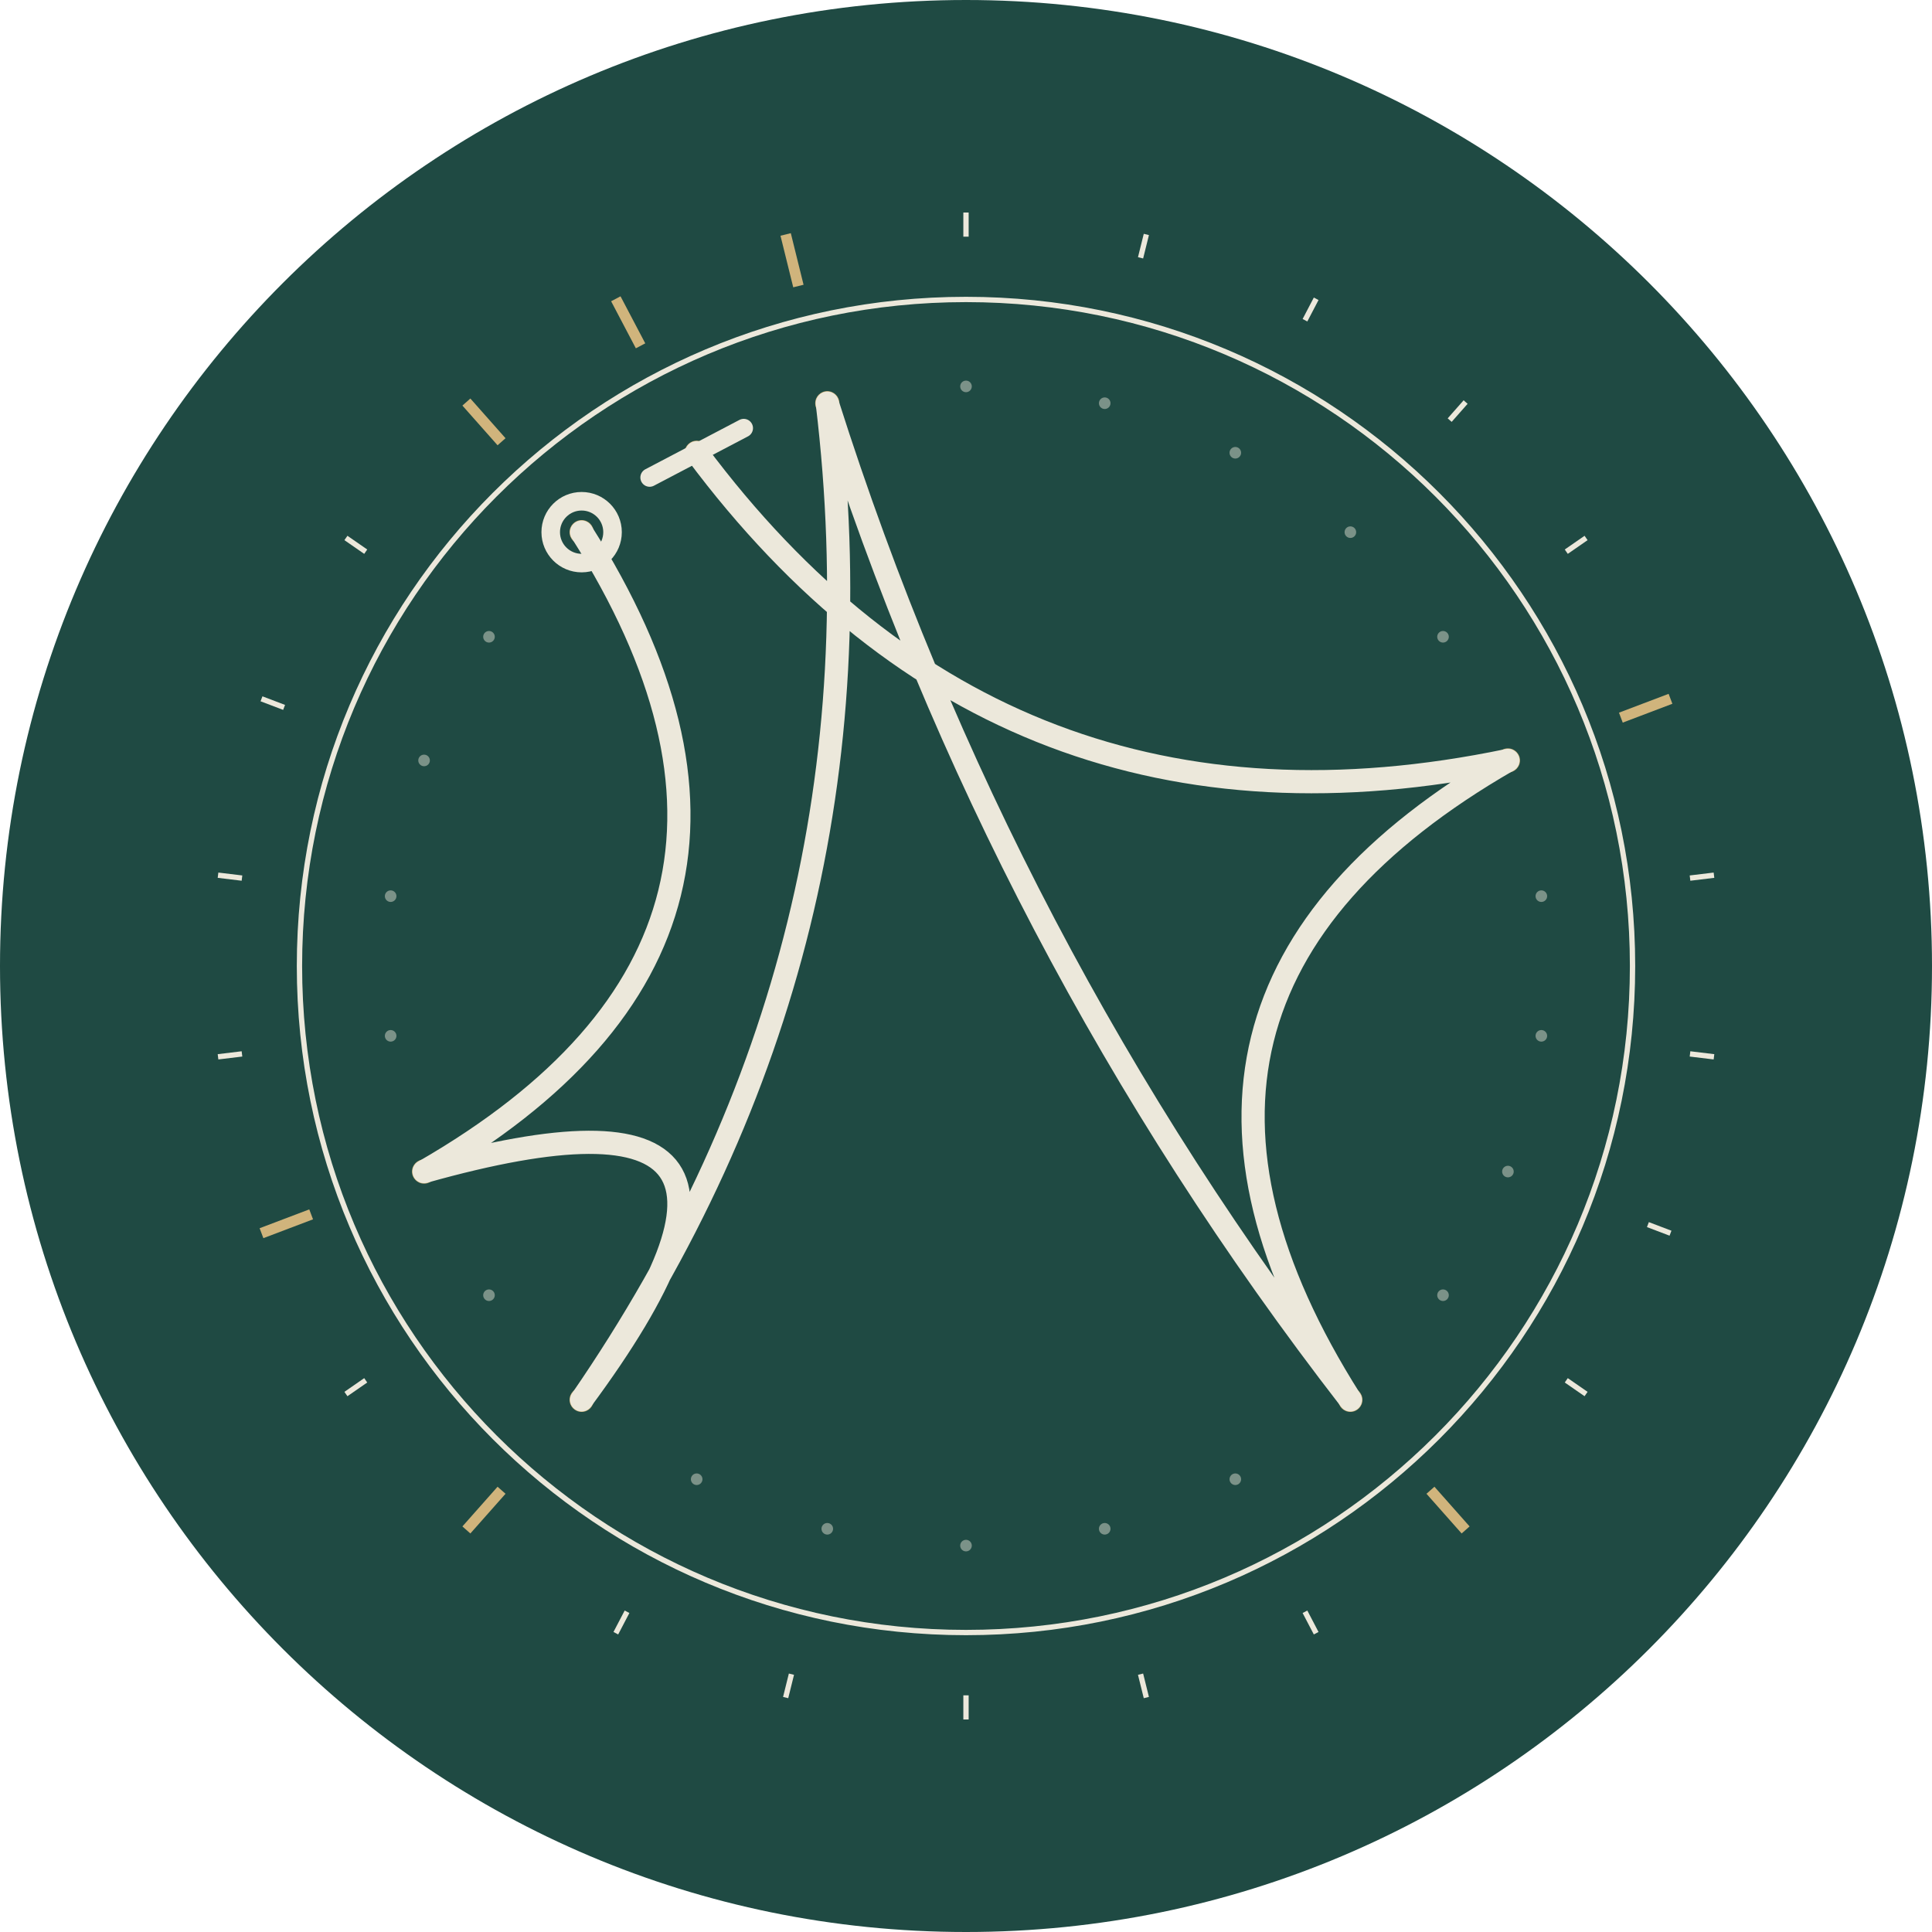
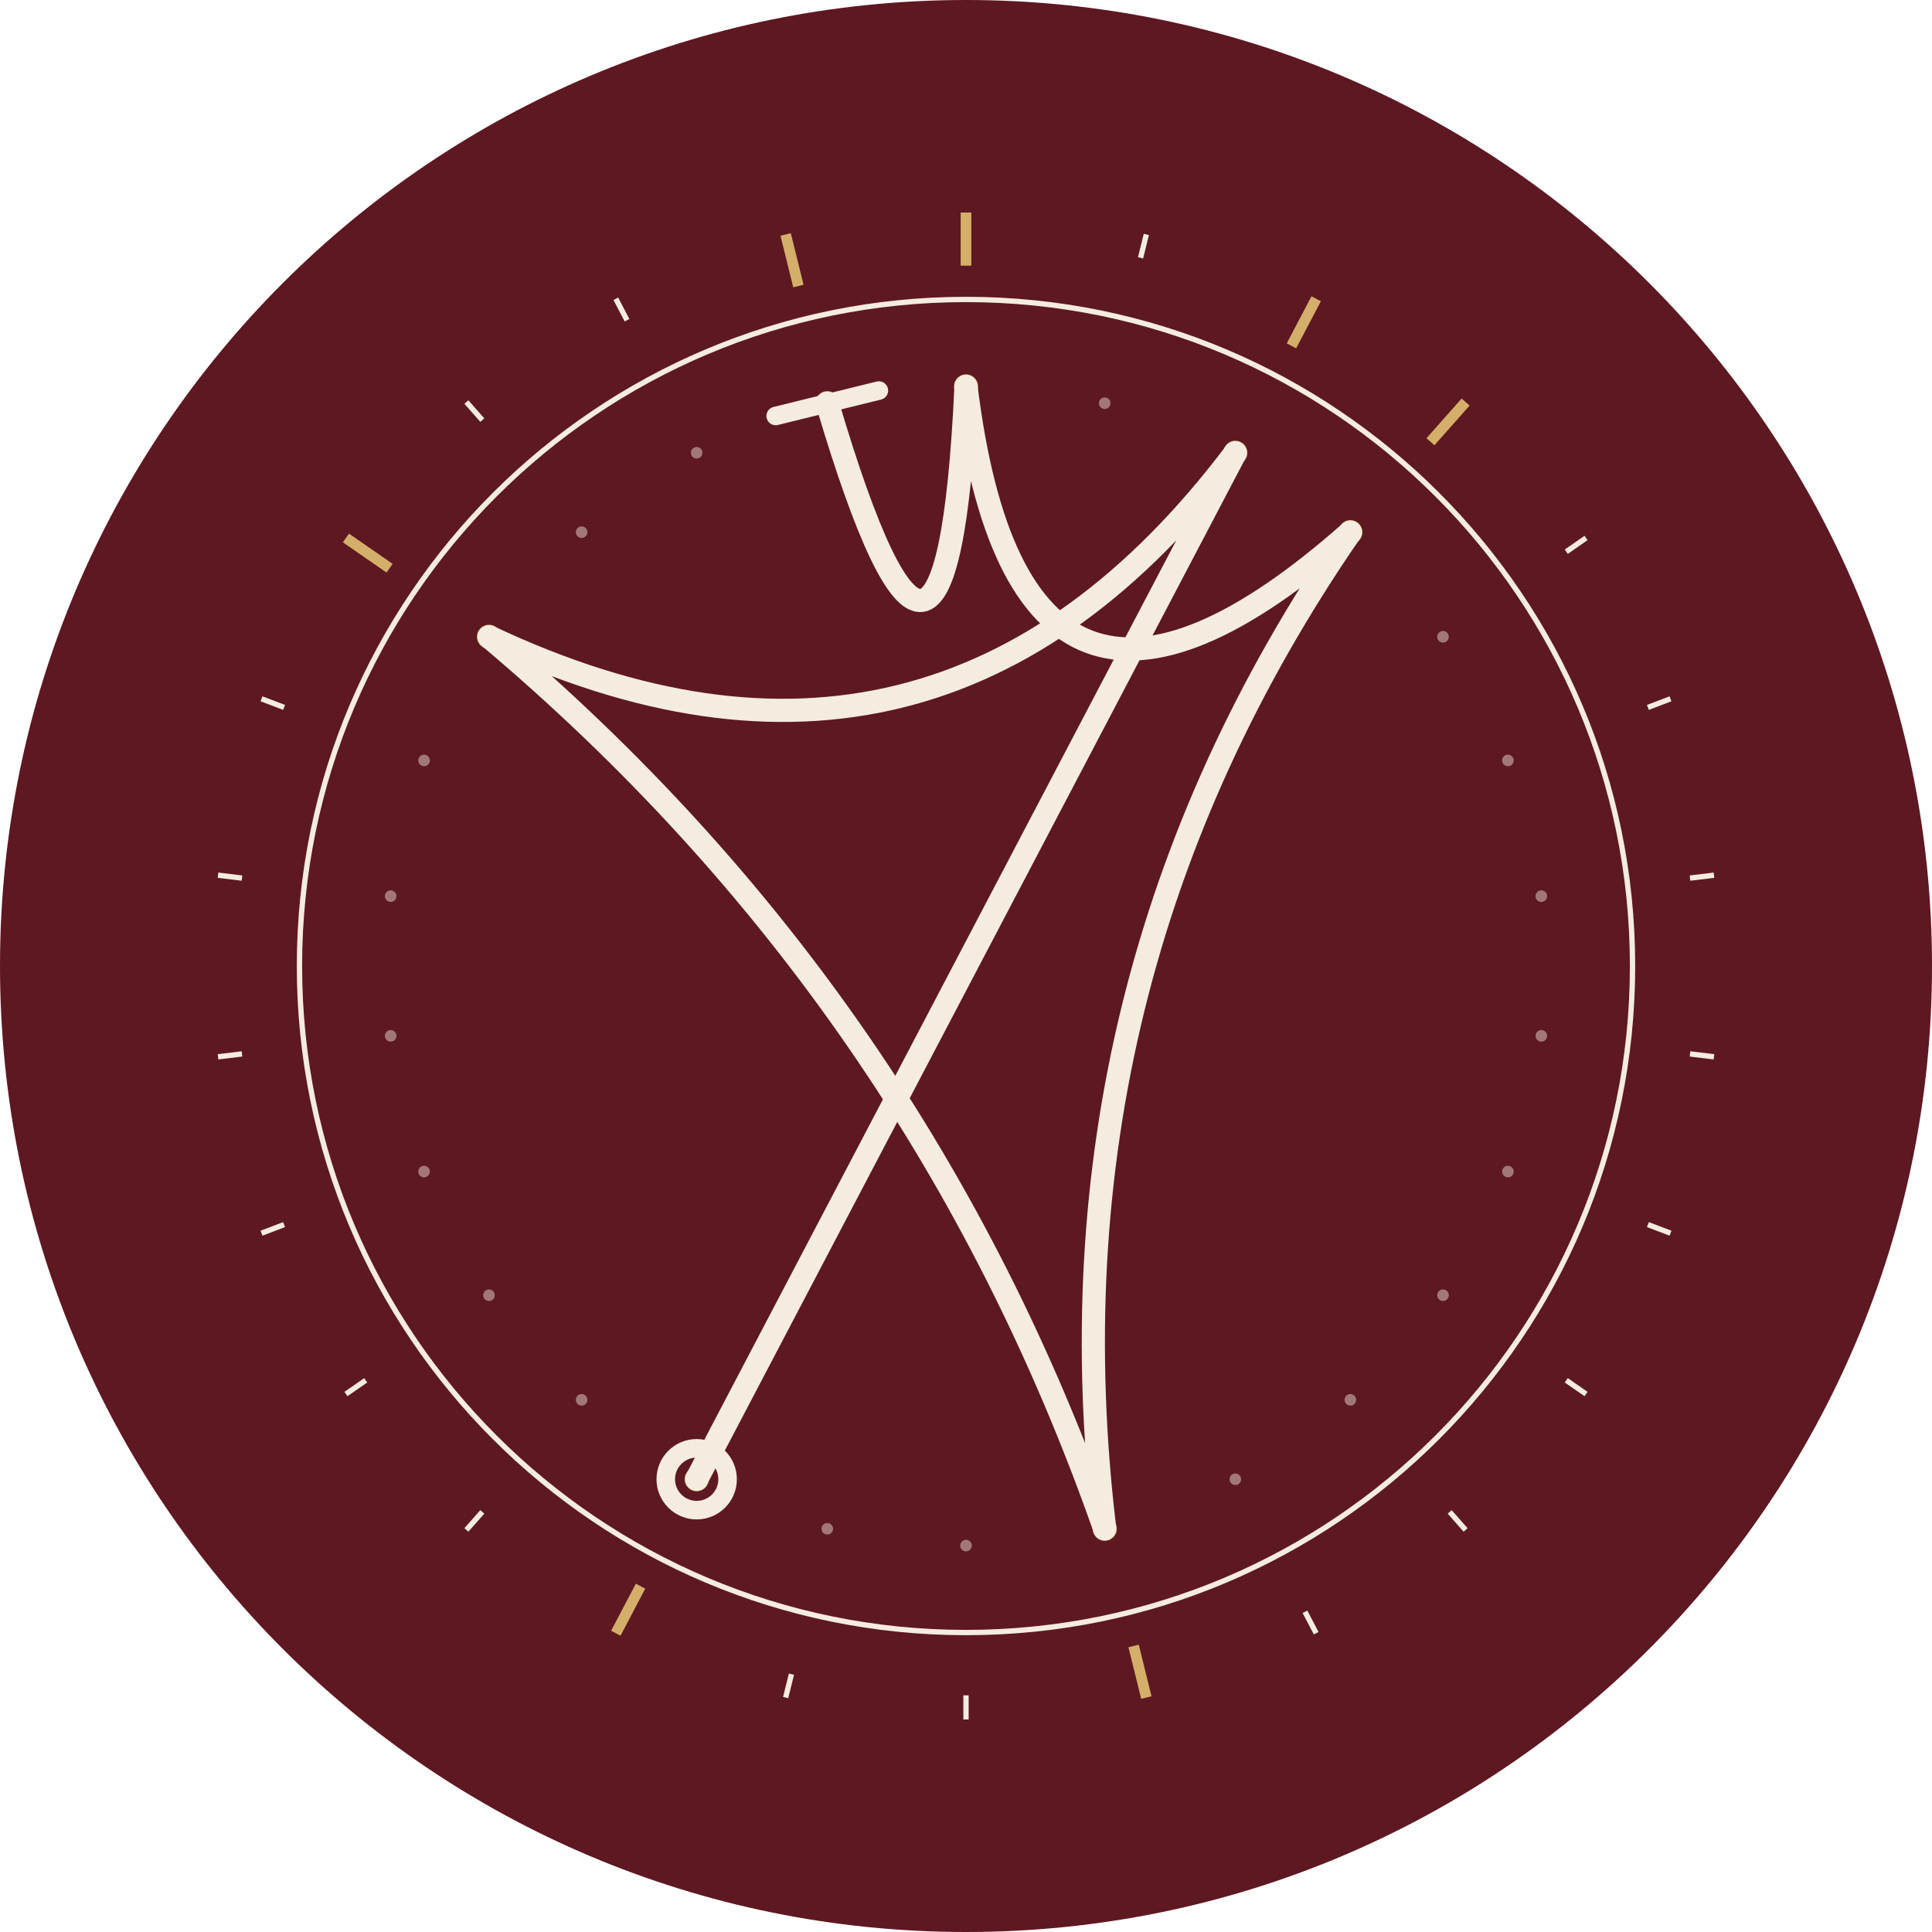
- <svg xmlns="http://www.w3.org/2000/svg" viewBox="-100 -100 200 200" role="img" aria-label="VESHIRO house seal">
-   <circle cx="0" cy="0" r="100" fill="#1F4A43" />
-   <line x1="0" y1="-75.5" x2="0" y2="-78" stroke="#ECE8DB" stroke-width="0.55" />
-   <line x1="35.09" y1="66.85" x2="36.25" y2="69.07" stroke="#ECE8DB" stroke-width="0.55" />
-   <line x1="-62.14" y1="-42.89" x2="-64.19" y2="-44.31" stroke="#ECE8DB" stroke-width="0.55" />
-   <line x1="74.95" y1="9.1" x2="77.43" y2="9.4" stroke="#ECE8DB" stroke-width="0.55" />
-   <line x1="-67.79" y1="25.71" x2="-72.93" y2="27.66" stroke="#D0B47C" stroke-width="1.1" />
-   <line x1="50.07" y1="-56.51" x2="51.72" y2="-58.38" stroke="#ECE8DB" stroke-width="0.55" />
-   <line x1="-18.07" y1="73.31" x2="-18.67" y2="75.73" stroke="#ECE8DB" stroke-width="0.55" />
-   <line x1="-17.35" y1="-70.39" x2="-18.67" y2="-75.73" stroke="#D0B47C" stroke-width="1.1" />
-   <line x1="48.08" y1="54.27" x2="51.72" y2="58.38" stroke="#D0B47C" stroke-width="1.1" />
-   <line x1="-70.59" y1="-26.77" x2="-72.93" y2="-27.66" stroke="#ECE8DB" stroke-width="0.55" />
-   <line x1="74.95" y1="-9.1" x2="77.43" y2="-9.4" stroke="#ECE8DB" stroke-width="0.55" />
-   <line x1="-62.14" y1="42.89" x2="-64.19" y2="44.31" stroke="#ECE8DB" stroke-width="0.55" />
-   <line x1="35.09" y1="-66.85" x2="36.25" y2="-69.07" stroke="#ECE8DB" stroke-width="0.55" />
-   <line x1="0" y1="75.5" x2="0" y2="78" stroke="#ECE8DB" stroke-width="0.55" />
-   <line x1="-33.69" y1="-64.2" x2="-36.25" y2="-69.07" stroke="#D0B47C" stroke-width="1.1" />
-   <line x1="62.14" y1="42.89" x2="64.19" y2="44.31" stroke="#ECE8DB" stroke-width="0.55" />
-   <line x1="-74.95" y1="-9.1" x2="-77.43" y2="-9.4" stroke="#ECE8DB" stroke-width="0.55" />
-   <line x1="67.79" y1="-25.71" x2="72.93" y2="-27.66" stroke="#D0B47C" stroke-width="1.1" />
-   <line x1="-48.08" y1="54.27" x2="-51.72" y2="58.38" stroke="#D0B47C" stroke-width="1.1" />
-   <line x1="18.07" y1="-73.31" x2="18.67" y2="-75.73" stroke="#ECE8DB" stroke-width="0.55" />
-   <line x1="18.07" y1="73.31" x2="18.67" y2="75.73" stroke="#ECE8DB" stroke-width="0.55" />
-   <line x1="-48.08" y1="-54.27" x2="-51.72" y2="-58.38" stroke="#D0B47C" stroke-width="1.1" />
-   <line x1="70.59" y1="26.77" x2="72.93" y2="27.66" stroke="#ECE8DB" stroke-width="0.55" />
-   <line x1="-74.95" y1="9.1" x2="-77.43" y2="9.4" stroke="#ECE8DB" stroke-width="0.55" />
-   <line x1="62.14" y1="-42.89" x2="64.19" y2="-44.31" stroke="#ECE8DB" stroke-width="0.55" />
-   <line x1="-35.09" y1="66.85" x2="-36.25" y2="69.07" stroke="#ECE8DB" stroke-width="0.55" />
-   <circle cx="0" cy="0" r="69" fill="none" stroke="#ECE8DB" stroke-width="0.55" />
-   <circle cx="0" cy="-60" r="0.6" fill="#ECE8DB" opacity="0.45" />
-   <circle cx="27.88" cy="53.13" r="0.6" fill="#ECE8DB" opacity="0.45" />
-   <circle cx="-49.38" cy="-34.08" r="0.6" fill="#ECE8DB" opacity="0.45" />
-   <circle cx="59.56" cy="7.23" r="0.6" fill="#ECE8DB" opacity="0.45" />
-   <circle cx="-56.1" cy="21.28" r="1.25" fill="#D0B47C" opacity="1" />
-   <circle cx="39.79" cy="-44.91" r="0.6" fill="#ECE8DB" opacity="0.45" />
-   <circle cx="-14.36" cy="58.26" r="0.6" fill="#ECE8DB" opacity="0.45" />
-   <circle cx="-14.36" cy="-58.26" r="1.25" fill="#D0B47C" opacity="1" />
-   <circle cx="39.79" cy="44.91" r="1.25" fill="#D0B47C" opacity="1" />
-   <circle cx="-56.1" cy="-21.28" r="0.6" fill="#ECE8DB" opacity="0.45" />
-   <circle cx="59.56" cy="-7.23" r="0.6" fill="#ECE8DB" opacity="0.45" />
-   <circle cx="-49.38" cy="34.08" r="0.6" fill="#ECE8DB" opacity="0.45" />
-   <circle cx="27.88" cy="-53.13" r="0.6" fill="#ECE8DB" opacity="0.45" />
-   <circle cx="0" cy="60" r="0.6" fill="#ECE8DB" opacity="0.45" />
-   <circle cx="-27.88" cy="-53.13" r="1.25" fill="#D0B47C" opacity="1" />
-   <circle cx="49.38" cy="34.08" r="0.6" fill="#ECE8DB" opacity="0.45" />
-   <circle cx="-59.56" cy="-7.23" r="0.6" fill="#ECE8DB" opacity="0.45" />
-   <circle cx="56.1" cy="-21.28" r="1.25" fill="#D0B47C" opacity="1" />
-   <circle cx="-39.79" cy="44.91" r="1.25" fill="#D0B47C" opacity="1" />
-   <circle cx="14.36" cy="-58.26" r="0.6" fill="#ECE8DB" opacity="0.45" />
-   <circle cx="14.36" cy="58.26" r="0.6" fill="#ECE8DB" opacity="0.45" />
-   <circle cx="-39.79" cy="-44.91" r="1.25" fill="#D0B47C" opacity="1" />
-   <circle cx="56.1" cy="21.28" r="0.6" fill="#ECE8DB" opacity="0.45" />
-   <circle cx="-59.56" cy="7.23" r="0.6" fill="#ECE8DB" opacity="0.45" />
-   <circle cx="49.38" cy="-34.08" r="0.6" fill="#ECE8DB" opacity="0.45" />
-   <circle cx="-27.88" cy="53.13" r="0.6" fill="#ECE8DB" opacity="0.45" />
-   <path class="vs-name" d="M-39.79 -44.91 Q-13.42 -3.31 -56.1 21.28 Q-13.42 9.27 -39.79 44.91 Q-7.58 -1.87 -14.36 -58.26 Q3.56 -1.87 39.79 44.91 Q13.42 3.31 56.1 -21.28 Q3.95 -10.42 -27.88 -53.13" fill="none" stroke="#ECE8DB" stroke-width="2.4" stroke-linecap="round" stroke-linejoin="round" pathLength="1" />
+ <svg xmlns="http://www.w3.org/2000/svg" viewBox="-100 -100 200 200" role="img" aria-label="RESYTAL house seal">
+   <circle cx="0" cy="0" r="100" fill="#5E1822" />
+   <line x1="0" y1="-72.5" x2="0" y2="-78" stroke="#D4AF6A" stroke-width="1.1" />
+   <line x1="74.95" y1="9.1" x2="77.43" y2="9.4" stroke="#F4ECDF" stroke-width="0.55" />
+   <line x1="-18.07" y1="73.31" x2="-18.67" y2="75.73" stroke="#F4ECDF" stroke-width="0.55" />
+   <line x1="-70.59" y1="-26.77" x2="-72.93" y2="-27.66" stroke="#F4ECDF" stroke-width="0.55" />
+   <line x1="33.69" y1="-64.2" x2="36.25" y2="-69.07" stroke="#D4AF6A" stroke-width="1.1" />
+   <line x1="62.14" y1="42.89" x2="64.19" y2="44.31" stroke="#F4ECDF" stroke-width="0.55" />
+   <line x1="-50.07" y1="56.51" x2="-51.72" y2="58.38" stroke="#F4ECDF" stroke-width="0.55" />
+   <line x1="-50.07" y1="-56.51" x2="-51.72" y2="-58.38" stroke="#F4ECDF" stroke-width="0.55" />
+   <line x1="62.14" y1="-42.89" x2="64.19" y2="-44.31" stroke="#F4ECDF" stroke-width="0.55" />
+   <line x1="35.09" y1="66.85" x2="36.25" y2="69.07" stroke="#F4ECDF" stroke-width="0.55" />
+   <line x1="-70.59" y1="26.77" x2="-72.93" y2="27.66" stroke="#F4ECDF" stroke-width="0.55" />
+   <line x1="-17.35" y1="-70.39" x2="-18.67" y2="-75.73" stroke="#D4AF6A" stroke-width="1.1" />
+   <line x1="74.95" y1="-9.1" x2="77.43" y2="-9.4" stroke="#F4ECDF" stroke-width="0.55" />
+   <line x1="0" y1="75.5" x2="0" y2="78" stroke="#F4ECDF" stroke-width="0.55" />
+   <line x1="-74.95" y1="-9.1" x2="-77.43" y2="-9.4" stroke="#F4ECDF" stroke-width="0.55" />
+   <line x1="18.07" y1="-73.31" x2="18.67" y2="-75.73" stroke="#F4ECDF" stroke-width="0.55" />
+   <line x1="70.59" y1="26.77" x2="72.93" y2="27.66" stroke="#F4ECDF" stroke-width="0.55" />
+   <line x1="-33.69" y1="64.2" x2="-36.25" y2="69.07" stroke="#D4AF6A" stroke-width="1.1" />
+   <line x1="-59.67" y1="-41.18" x2="-64.19" y2="-44.31" stroke="#D4AF6A" stroke-width="1.1" />
+   <line x1="48.08" y1="-54.27" x2="51.72" y2="-58.38" stroke="#D4AF6A" stroke-width="1.1" />
+   <line x1="50.07" y1="56.51" x2="51.72" y2="58.38" stroke="#F4ECDF" stroke-width="0.55" />
+   <line x1="-62.14" y1="42.89" x2="-64.19" y2="44.31" stroke="#F4ECDF" stroke-width="0.55" />
+   <line x1="-35.09" y1="-66.85" x2="-36.25" y2="-69.07" stroke="#F4ECDF" stroke-width="0.55" />
+   <line x1="70.59" y1="-26.77" x2="72.93" y2="-27.66" stroke="#F4ECDF" stroke-width="0.55" />
+   <line x1="17.35" y1="70.39" x2="18.67" y2="75.73" stroke="#D4AF6A" stroke-width="1.1" />
+   <line x1="-74.95" y1="9.1" x2="-77.43" y2="9.4" stroke="#F4ECDF" stroke-width="0.55" />
+   <circle cx="0" cy="0" r="69" fill="none" stroke="#F4ECDF" stroke-width="0.55" />
+   <circle cx="0" cy="-60" r="1.25" fill="#D4AF6A" opacity="1" />
+   <circle cx="59.56" cy="7.23" r="0.6" fill="#F4ECDF" opacity="0.45" />
+   <circle cx="-14.36" cy="58.26" r="0.6" fill="#F4ECDF" opacity="0.45" />
+   <circle cx="-56.1" cy="-21.28" r="0.6" fill="#F4ECDF" opacity="0.45" />
+   <circle cx="27.88" cy="-53.13" r="1.25" fill="#D4AF6A" opacity="1" />
+   <circle cx="49.38" cy="34.08" r="0.6" fill="#F4ECDF" opacity="0.45" />
+   <circle cx="-39.79" cy="44.91" r="0.6" fill="#F4ECDF" opacity="0.45" />
+   <circle cx="-39.79" cy="-44.91" r="0.6" fill="#F4ECDF" opacity="0.45" />
+   <circle cx="49.38" cy="-34.08" r="0.6" fill="#F4ECDF" opacity="0.45" />
+   <circle cx="27.88" cy="53.13" r="0.6" fill="#F4ECDF" opacity="0.45" />
+   <circle cx="-56.1" cy="21.28" r="0.6" fill="#F4ECDF" opacity="0.45" />
+   <circle cx="-14.36" cy="-58.26" r="1.25" fill="#D4AF6A" opacity="1" />
+   <circle cx="59.56" cy="-7.23" r="0.6" fill="#F4ECDF" opacity="0.45" />
+   <circle cx="0" cy="60" r="0.6" fill="#F4ECDF" opacity="0.45" />
+   <circle cx="-59.56" cy="-7.23" r="0.6" fill="#F4ECDF" opacity="0.45" />
+   <circle cx="14.36" cy="-58.26" r="0.6" fill="#F4ECDF" opacity="0.45" />
+   <circle cx="56.1" cy="21.28" r="0.6" fill="#F4ECDF" opacity="0.45" />
+   <circle cx="-27.88" cy="53.13" r="1.25" fill="#D4AF6A" opacity="1" />
+   <circle cx="-49.38" cy="-34.08" r="1.25" fill="#D4AF6A" opacity="1" />
+   <circle cx="39.79" cy="-44.91" r="1.25" fill="#D4AF6A" opacity="1" />
+   <circle cx="39.79" cy="44.91" r="0.6" fill="#F4ECDF" opacity="0.45" />
+   <circle cx="-49.38" cy="34.08" r="0.6" fill="#F4ECDF" opacity="0.45" />
+   <circle cx="-27.88" cy="-53.13" r="0.6" fill="#F4ECDF" opacity="0.45" />
+   <circle cx="56.1" cy="-21.28" r="0.6" fill="#F4ECDF" opacity="0.45" />
+   <circle cx="14.36" cy="58.26" r="1.25" fill="#D4AF6A" opacity="1" />
+   <circle cx="-59.56" cy="7.23" r="0.6" fill="#F4ECDF" opacity="0.45" />
+   <path class="vs-name" d="M-27.88 53.13 Q0 0 27.88 -53.13 Q-3.01 -12.21 -49.38 -34.08 Q-4.9 3.38 14.36 58.26 Q7.58 1.87 39.79 -44.91 Q5.57 -14.69 0 -60 Q-2.01 -16.56 -14.36 -58.26" fill="none" stroke="#F4ECDF" stroke-width="2.4" stroke-linecap="round" stroke-linejoin="round" pathLength="1" />
  <g class="vs-term">
-     <circle cx="-39.79" cy="-44.91" r="3.2" fill="none" stroke="#ECE8DB" stroke-width="1.92" />
-     <line x1="-32.75" y1="-50.57" x2="-23.01" y2="-55.68" stroke="#ECE8DB" stroke-width="1.92" stroke-linecap="round" />
+     <circle cx="-27.88" cy="53.13" r="3.2" fill="none" stroke="#F4ECDF" stroke-width="1.92" />
+     <line x1="-19.7" y1="-56.94" x2="-9.02" y2="-59.57" stroke="#F4ECDF" stroke-width="1.92" stroke-linecap="round" />
  </g>
</svg>
